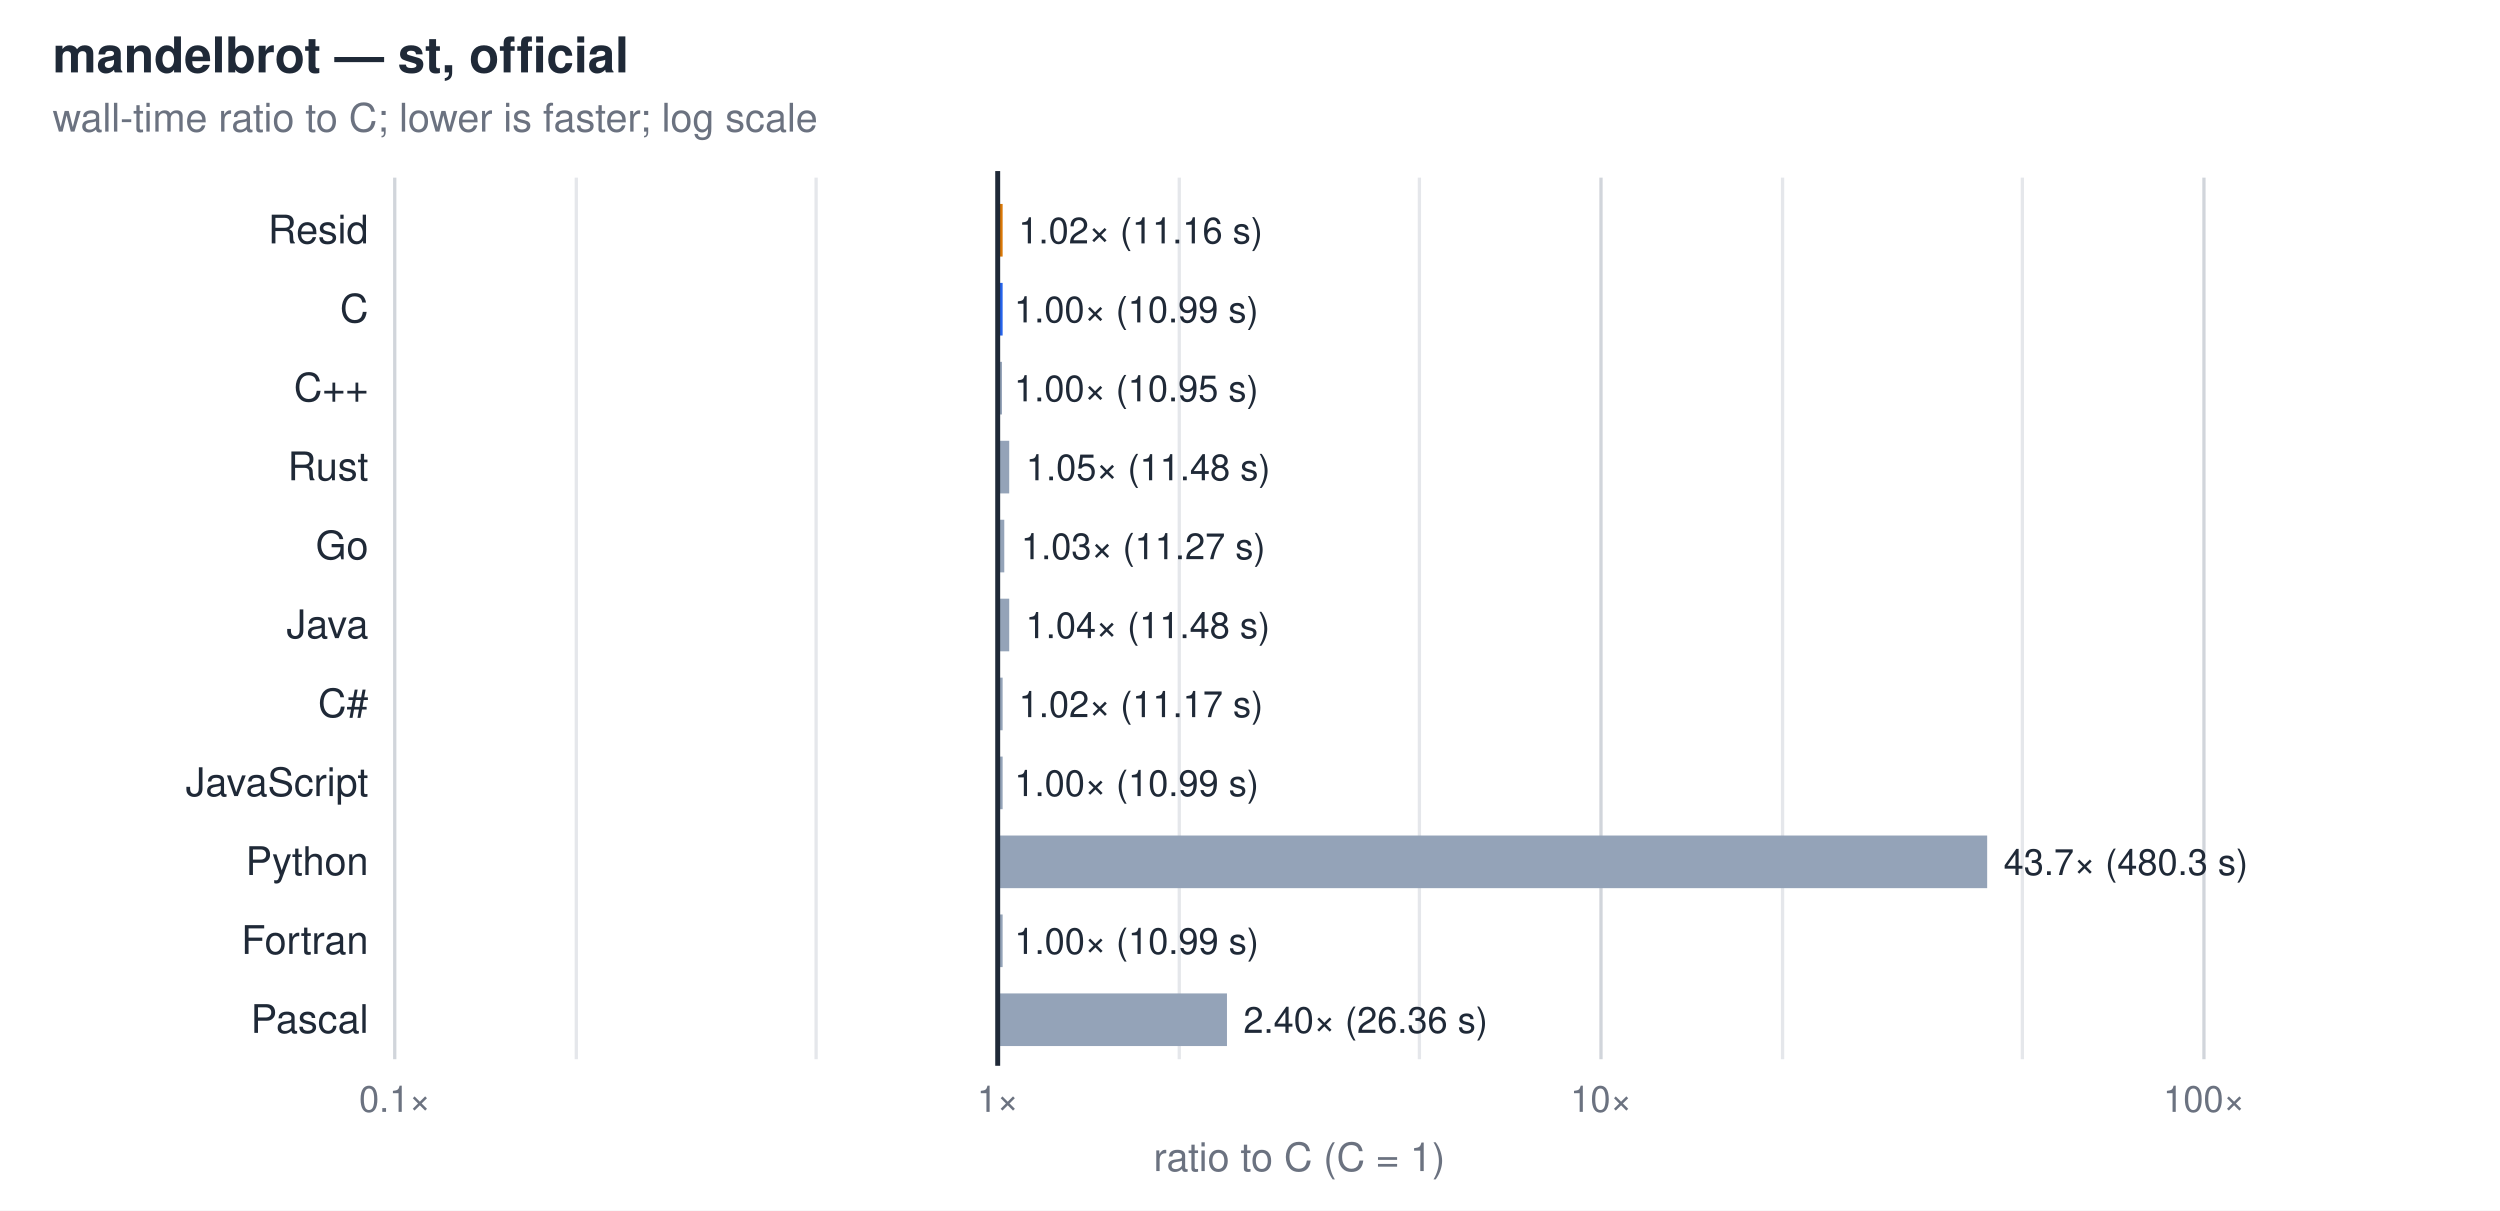
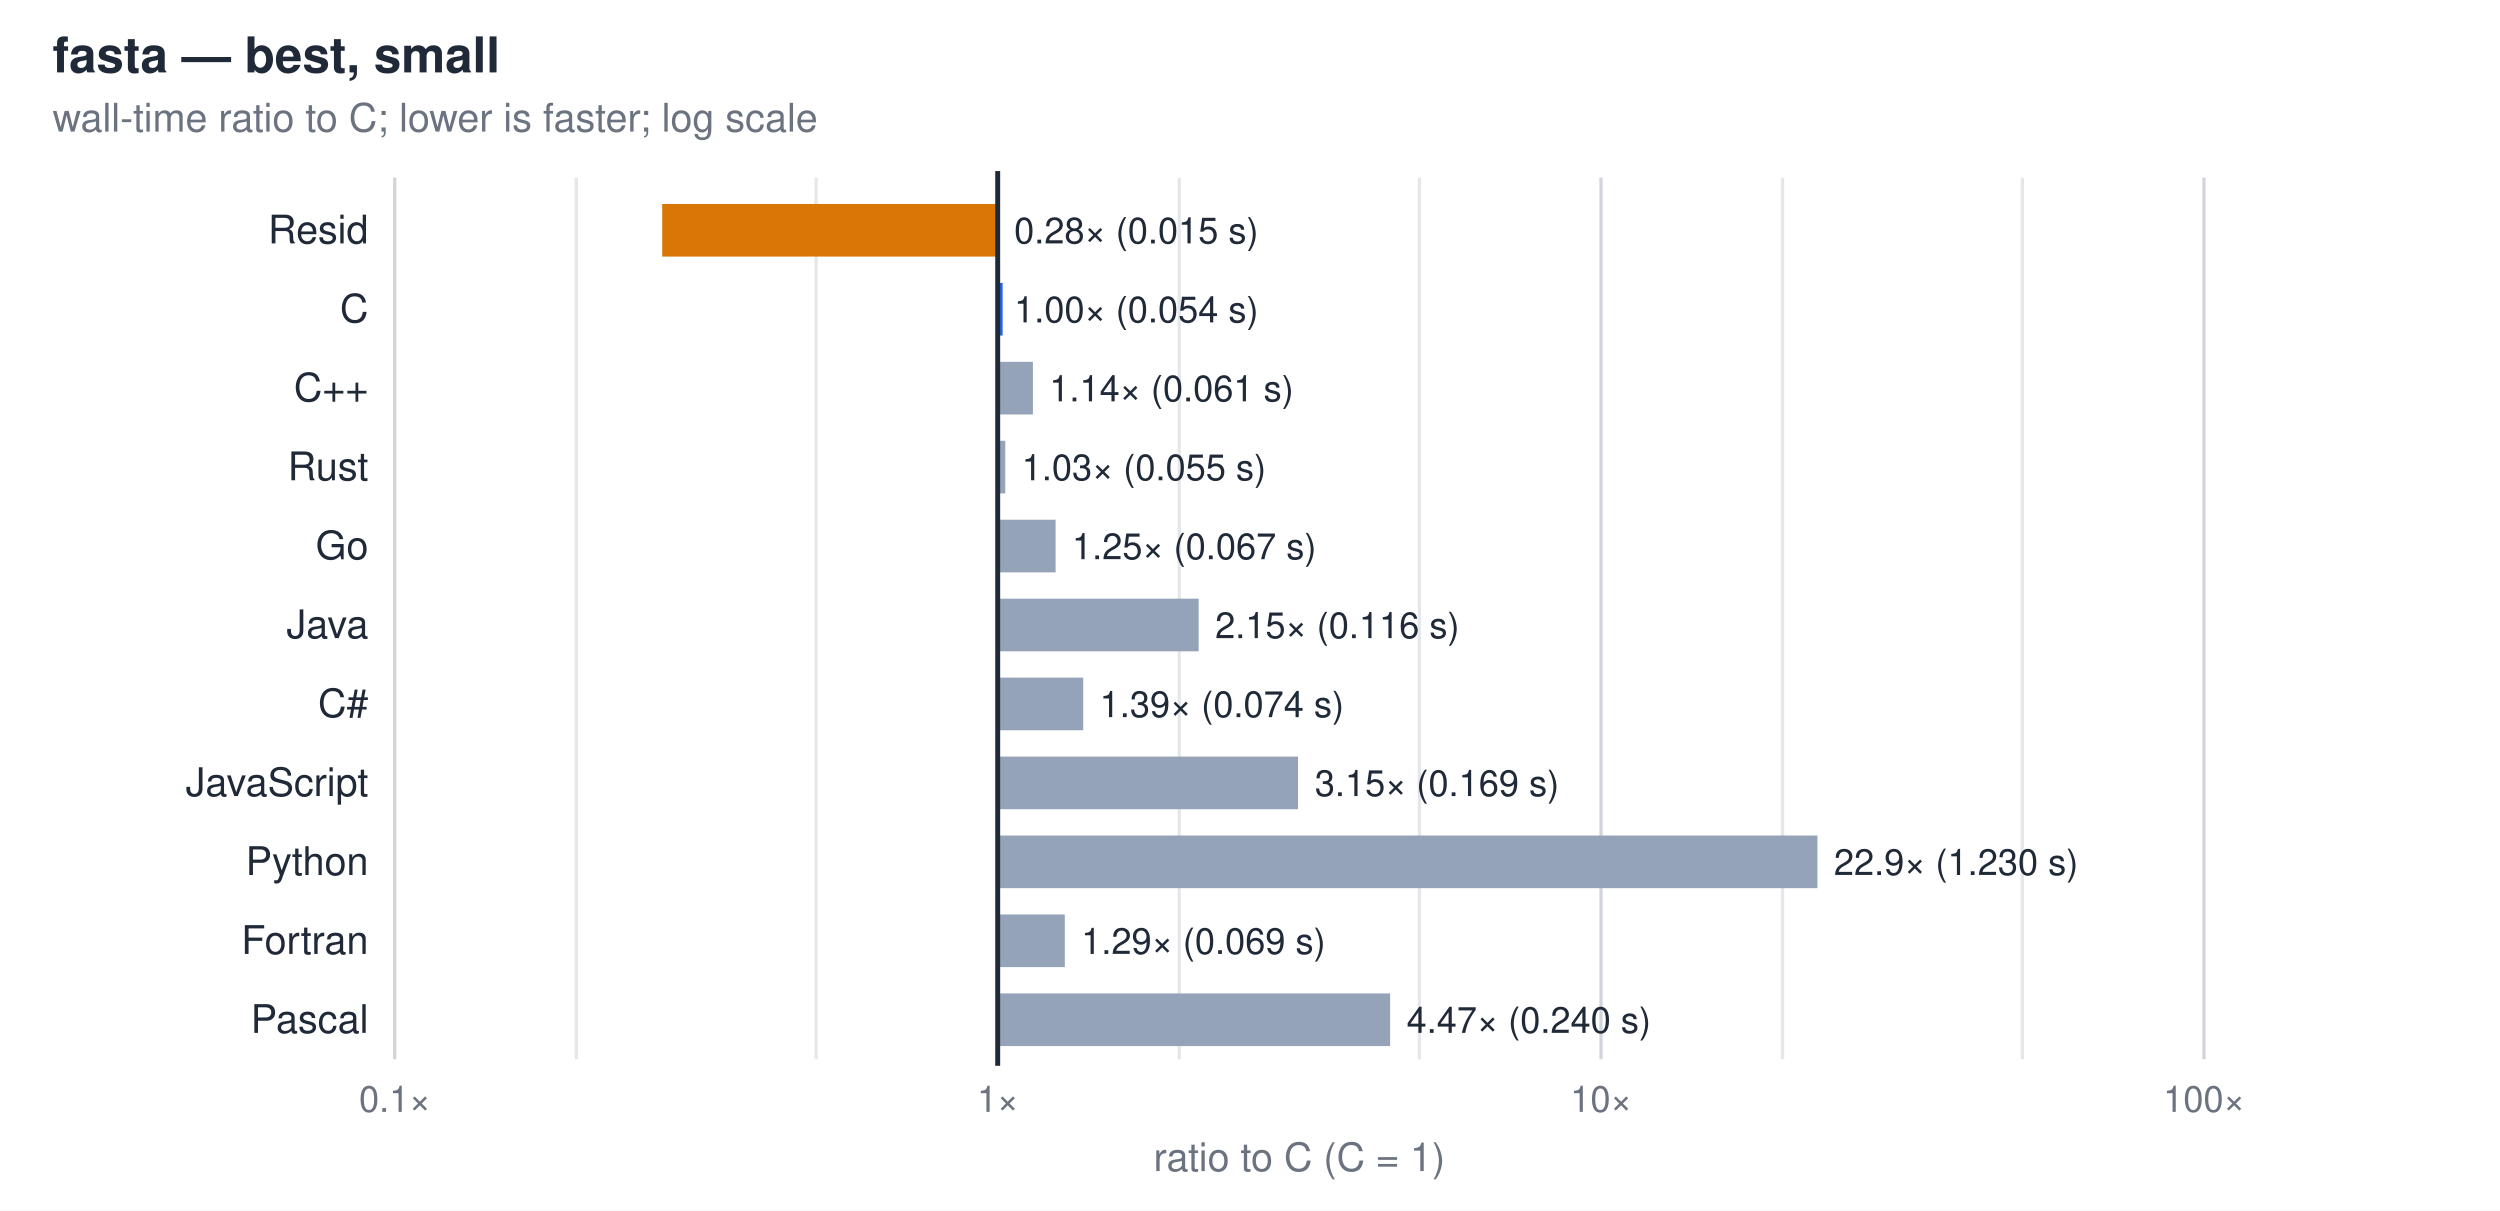
<svg xmlns="http://www.w3.org/2000/svg" width="760" height="368" viewBox="0 0 760 368" font-family="Helvetica, Arial, sans-serif" font-size="12">
  <rect x="0" y="0" width="760" height="368" fill="#ffffff" />
-   <text x="16" y="22" font-size="15" font-weight="bold" fill="#1f2937">mandelbrot — st, official</text>
+   <text x="16" y="22" font-size="15" font-weight="bold" fill="#1f2937">fasta — best, small</text>
  <text x="16" y="40" fill="#6b7280">wall-time ratio to C; lower is faster; log scale</text>
  <line x1="120.0" y1="54" x2="120.0" y2="322" stroke="#d1d5db" stroke-width="1" />
  <text x="120.0" y="338" text-anchor="middle" fill="#6b7280" font-size="11">0.1×</text>
  <line x1="175.2" y1="54" x2="175.2" y2="322" stroke="#e5e7eb" stroke-width="1" />
  <line x1="248.1" y1="54" x2="248.1" y2="322" stroke="#e5e7eb" stroke-width="1" />
  <line x1="303.3" y1="54" x2="303.3" y2="322" stroke="#d1d5db" stroke-width="1" />
  <text x="303.3" y="338" text-anchor="middle" fill="#6b7280" font-size="11">1×</text>
  <line x1="358.5" y1="54" x2="358.5" y2="322" stroke="#e5e7eb" stroke-width="1" />
  <line x1="431.5" y1="54" x2="431.5" y2="322" stroke="#e5e7eb" stroke-width="1" />
  <line x1="486.7" y1="54" x2="486.7" y2="322" stroke="#d1d5db" stroke-width="1" />
  <text x="486.7" y="338" text-anchor="middle" fill="#6b7280" font-size="11">10×</text>
  <line x1="541.9" y1="54" x2="541.9" y2="322" stroke="#e5e7eb" stroke-width="1" />
  <line x1="614.8" y1="54" x2="614.8" y2="322" stroke="#e5e7eb" stroke-width="1" />
  <line x1="670.0" y1="54" x2="670.0" y2="322" stroke="#d1d5db" stroke-width="1" />
  <text x="670.0" y="338" text-anchor="middle" fill="#6b7280" font-size="11">100×</text>
  <text x="112" y="74.0" text-anchor="end" fill="#1f2937">Resid</text>
-   <rect x="303.3" y="62" width="1.5" height="16" fill="#d97706" />
-   <text x="309.6" y="74.0" fill="#1f2937" font-size="11">1.02×  (11.16 s)</text>
+   <rect x="201.3" y="62" width="102.0" height="16" fill="#d97706" />
+   <text x="308.3" y="74.0" fill="#1f2937" font-size="11">0.28×  (0.015 s)</text>
  <text x="112" y="98.0" text-anchor="end" fill="#1f2937">C</text>
  <rect x="303.3" y="86" width="1.5" height="16" fill="#2563eb" />
-   <text x="308.3" y="98.0" fill="#1f2937" font-size="11">1.00×  (10.99 s)</text>
+   <text x="308.3" y="98.0" fill="#1f2937" font-size="11">1.00×  (0.054 s)</text>
  <text x="112" y="122.0" text-anchor="end" fill="#1f2937">C++</text>
-   <rect x="303.1" y="110" width="1.5" height="16" fill="#94a3b8" />
-   <text x="308.3" y="122.0" fill="#1f2937" font-size="11">1.00×  (10.95 s)</text>
+   <rect x="303.3" y="110" width="10.7" height="16" fill="#94a3b8" />
+   <text x="319.0" y="122.0" fill="#1f2937" font-size="11">1.14×  (0.061 s)</text>
  <text x="112" y="146.0" text-anchor="end" fill="#1f2937">Rust</text>
-   <rect x="303.3" y="134" width="3.5" height="16" fill="#94a3b8" />
-   <text x="311.9" y="146.0" fill="#1f2937" font-size="11">1.05×  (11.48 s)</text>
+   <rect x="303.3" y="134" width="2.3" height="16" fill="#94a3b8" />
+   <text x="310.6" y="146.0" fill="#1f2937" font-size="11">1.03×  (0.055 s)</text>
  <text x="112" y="170.0" text-anchor="end" fill="#1f2937">Go</text>
-   <rect x="303.3" y="158" width="2.0" height="16" fill="#94a3b8" />
-   <text x="310.4" y="170.0" fill="#1f2937" font-size="11">1.03×  (11.27 s)</text>
+   <rect x="303.3" y="158" width="17.6" height="16" fill="#94a3b8" />
+   <text x="325.9" y="170.0" fill="#1f2937" font-size="11">1.25×  (0.067 s)</text>
  <text x="112" y="194.0" text-anchor="end" fill="#1f2937">Java</text>
-   <rect x="303.3" y="182" width="3.5" height="16" fill="#94a3b8" />
-   <text x="311.8" y="194.0" fill="#1f2937" font-size="11">1.04×  (11.48 s)</text>
+   <rect x="303.3" y="182" width="61.1" height="16" fill="#94a3b8" />
+   <text x="369.4" y="194.0" fill="#1f2937" font-size="11">2.15×  (0.116 s)</text>
  <text x="112" y="218.0" text-anchor="end" fill="#1f2937">C#</text>
-   <rect x="303.3" y="206" width="1.5" height="16" fill="#94a3b8" />
-   <text x="309.7" y="218.0" fill="#1f2937" font-size="11">1.02×  (11.17 s)</text>
+   <rect x="303.3" y="206" width="26.0" height="16" fill="#94a3b8" />
+   <text x="334.3" y="218.0" fill="#1f2937" font-size="11">1.39×  (0.074 s)</text>
  <text x="112" y="242.0" text-anchor="end" fill="#1f2937">JavaScript</text>
-   <rect x="303.3" y="230" width="1.5" height="16" fill="#94a3b8" />
-   <text x="308.4" y="242.0" fill="#1f2937" font-size="11">1.00×  (10.99 s)</text>
+   <rect x="303.3" y="230" width="91.3" height="16" fill="#94a3b8" />
+   <text x="399.7" y="242.0" fill="#1f2937" font-size="11">3.15×  (0.169 s)</text>
  <text x="112" y="266.0" text-anchor="end" fill="#1f2937">Python</text>
-   <rect x="303.3" y="254" width="300.8" height="16" fill="#94a3b8" />
-   <text x="609.1" y="266.0" fill="#1f2937" font-size="11">43.7×  (480.3 s)</text>
+   <rect x="303.3" y="254" width="249.2" height="16" fill="#94a3b8" />
+   <text x="557.5" y="266.0" fill="#1f2937" font-size="11">22.9×  (1.230 s)</text>
  <text x="112" y="290.0" text-anchor="end" fill="#1f2937">Fortran</text>
-   <rect x="303.3" y="278" width="1.5" height="16" fill="#94a3b8" />
-   <text x="308.4" y="290.0" fill="#1f2937" font-size="11">1.00×  (10.99 s)</text>
+   <rect x="303.3" y="278" width="20.4" height="16" fill="#94a3b8" />
+   <text x="328.7" y="290.0" fill="#1f2937" font-size="11">1.29×  (0.069 s)</text>
  <text x="112" y="314.0" text-anchor="end" fill="#1f2937">Pascal</text>
-   <rect x="303.3" y="302" width="69.7" height="16" fill="#94a3b8" />
-   <text x="378.0" y="314.0" fill="#1f2937" font-size="11">2.40×  (26.36 s)</text>
+   <rect x="303.3" y="302" width="119.3" height="16" fill="#94a3b8" />
+   <text x="427.6" y="314.0" fill="#1f2937" font-size="11">4.47×  (0.240 s)</text>
  <line x1="303.3" y1="52" x2="303.3" y2="324" stroke="#1f2937" stroke-width="1.5" />
  <text x="395.0" y="356" text-anchor="middle" fill="#6b7280">ratio to C (C = 1)</text>
</svg>
